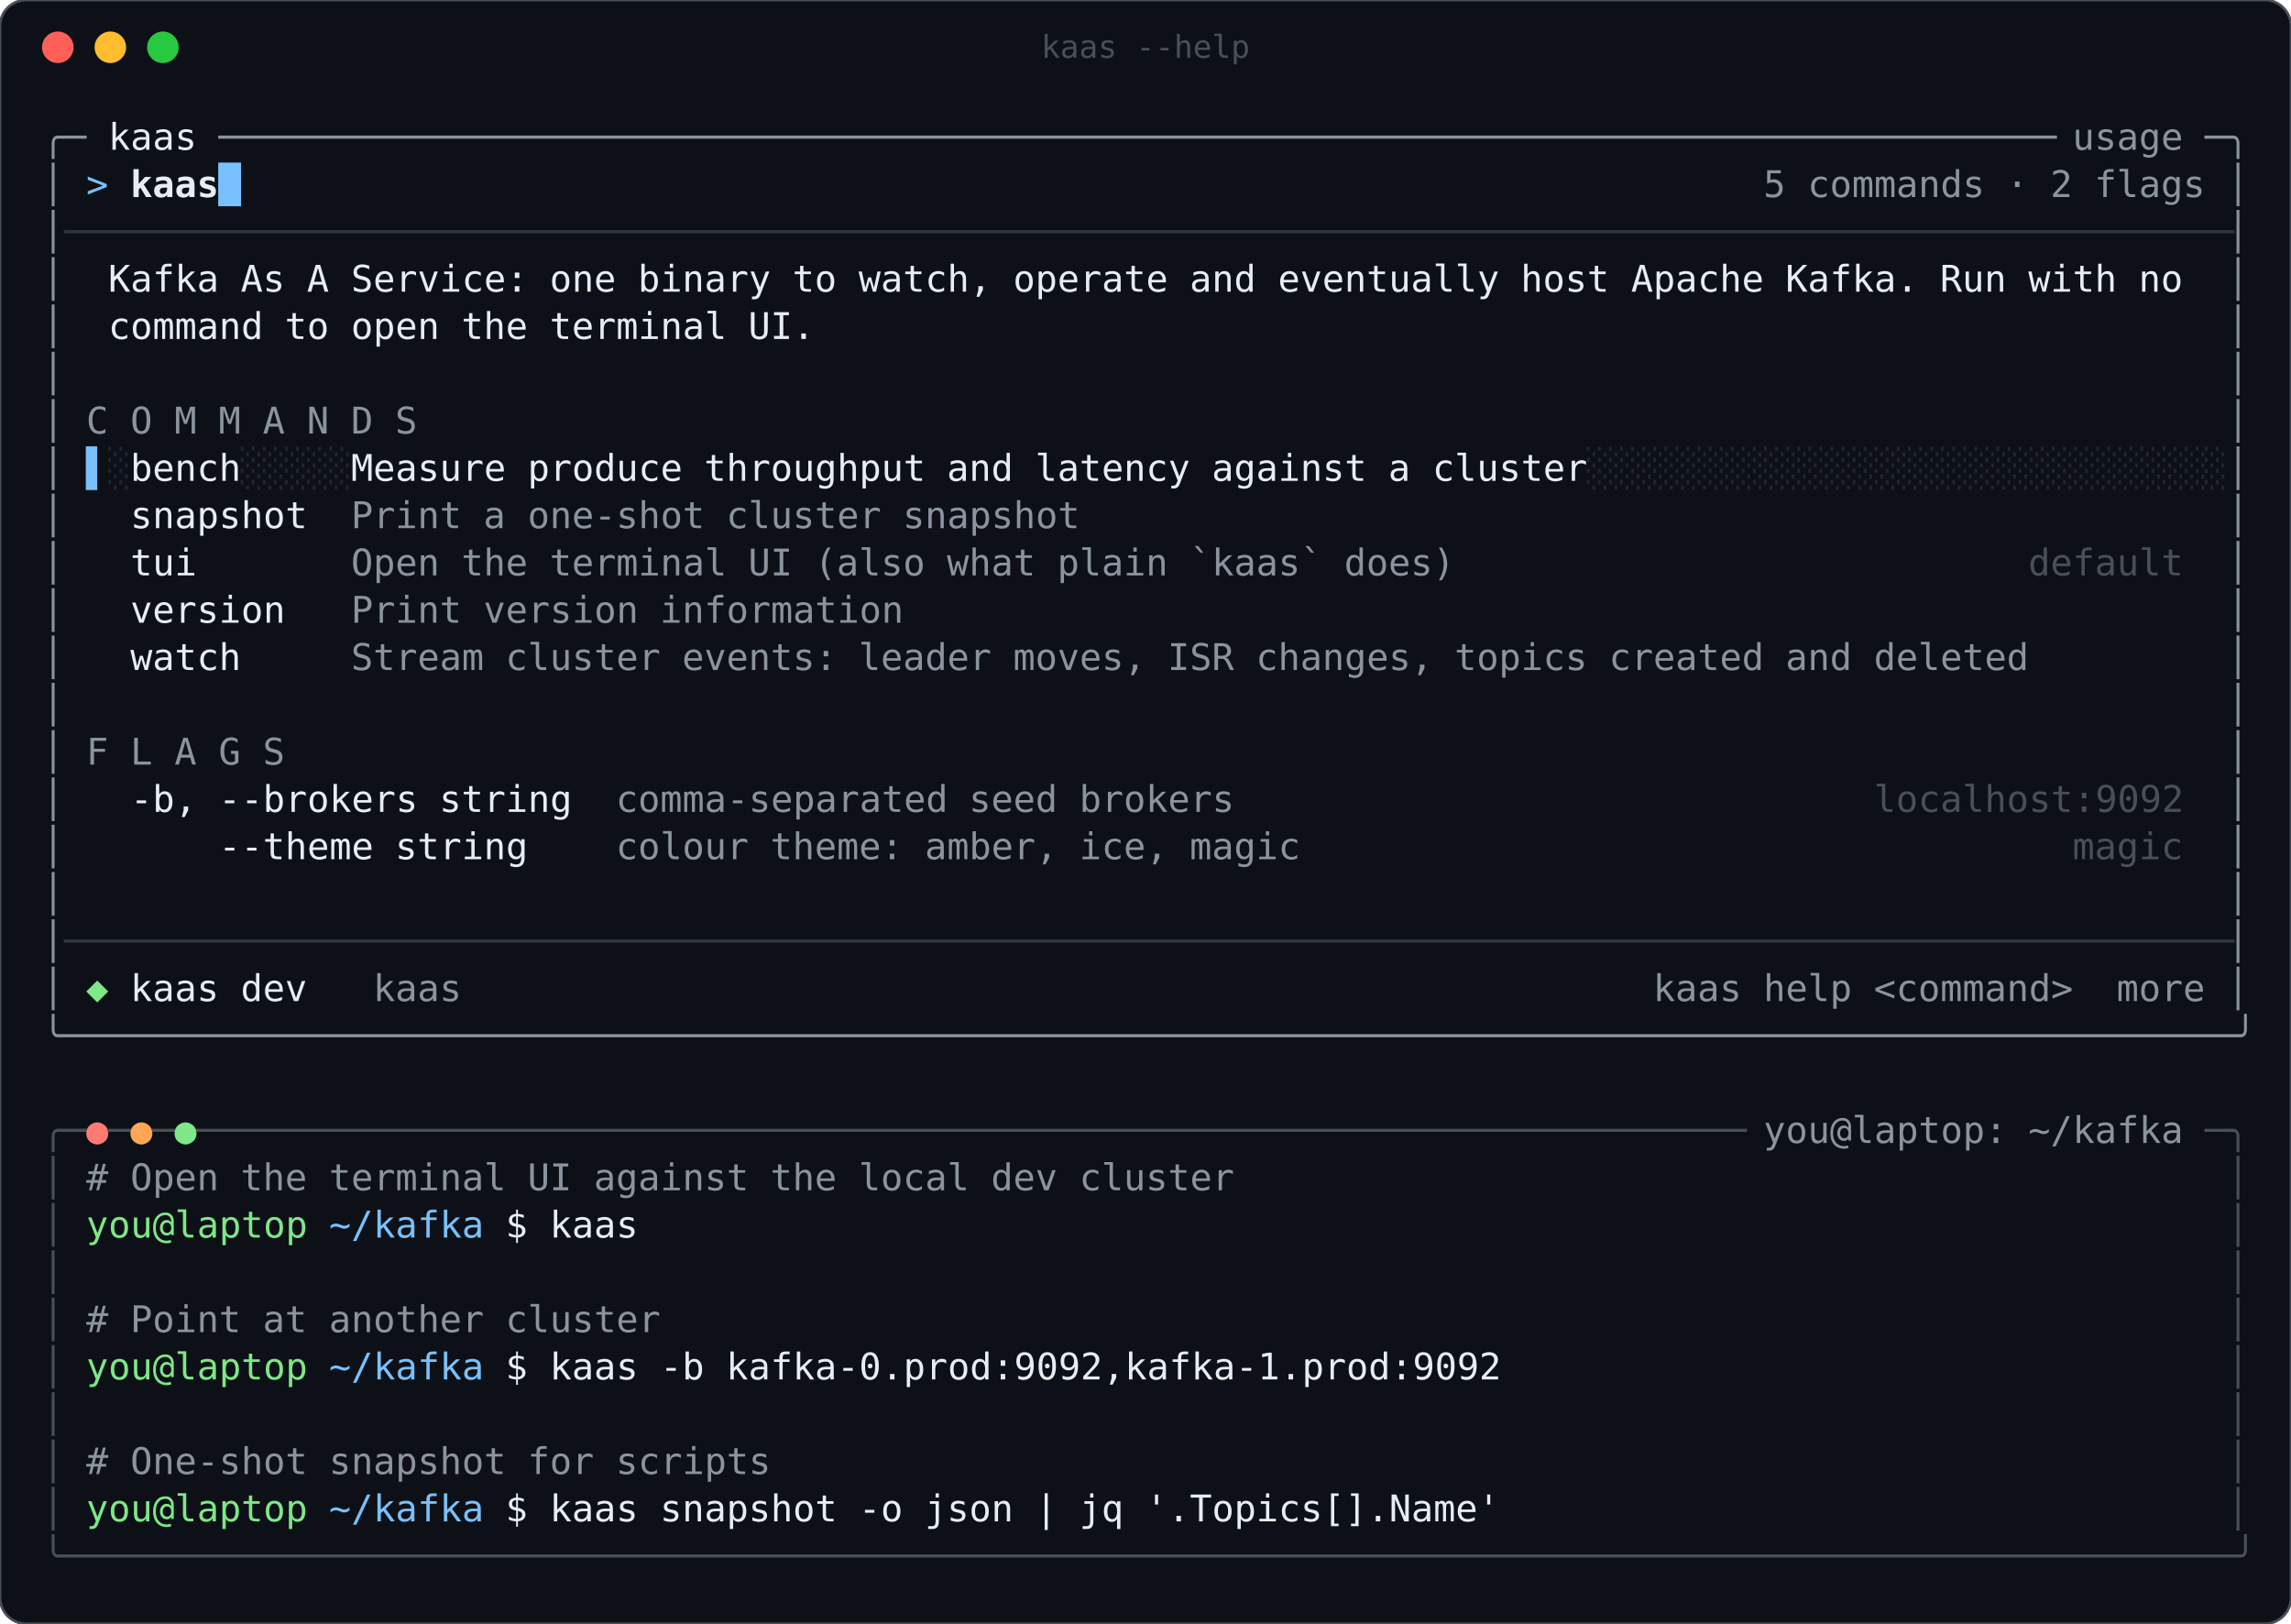
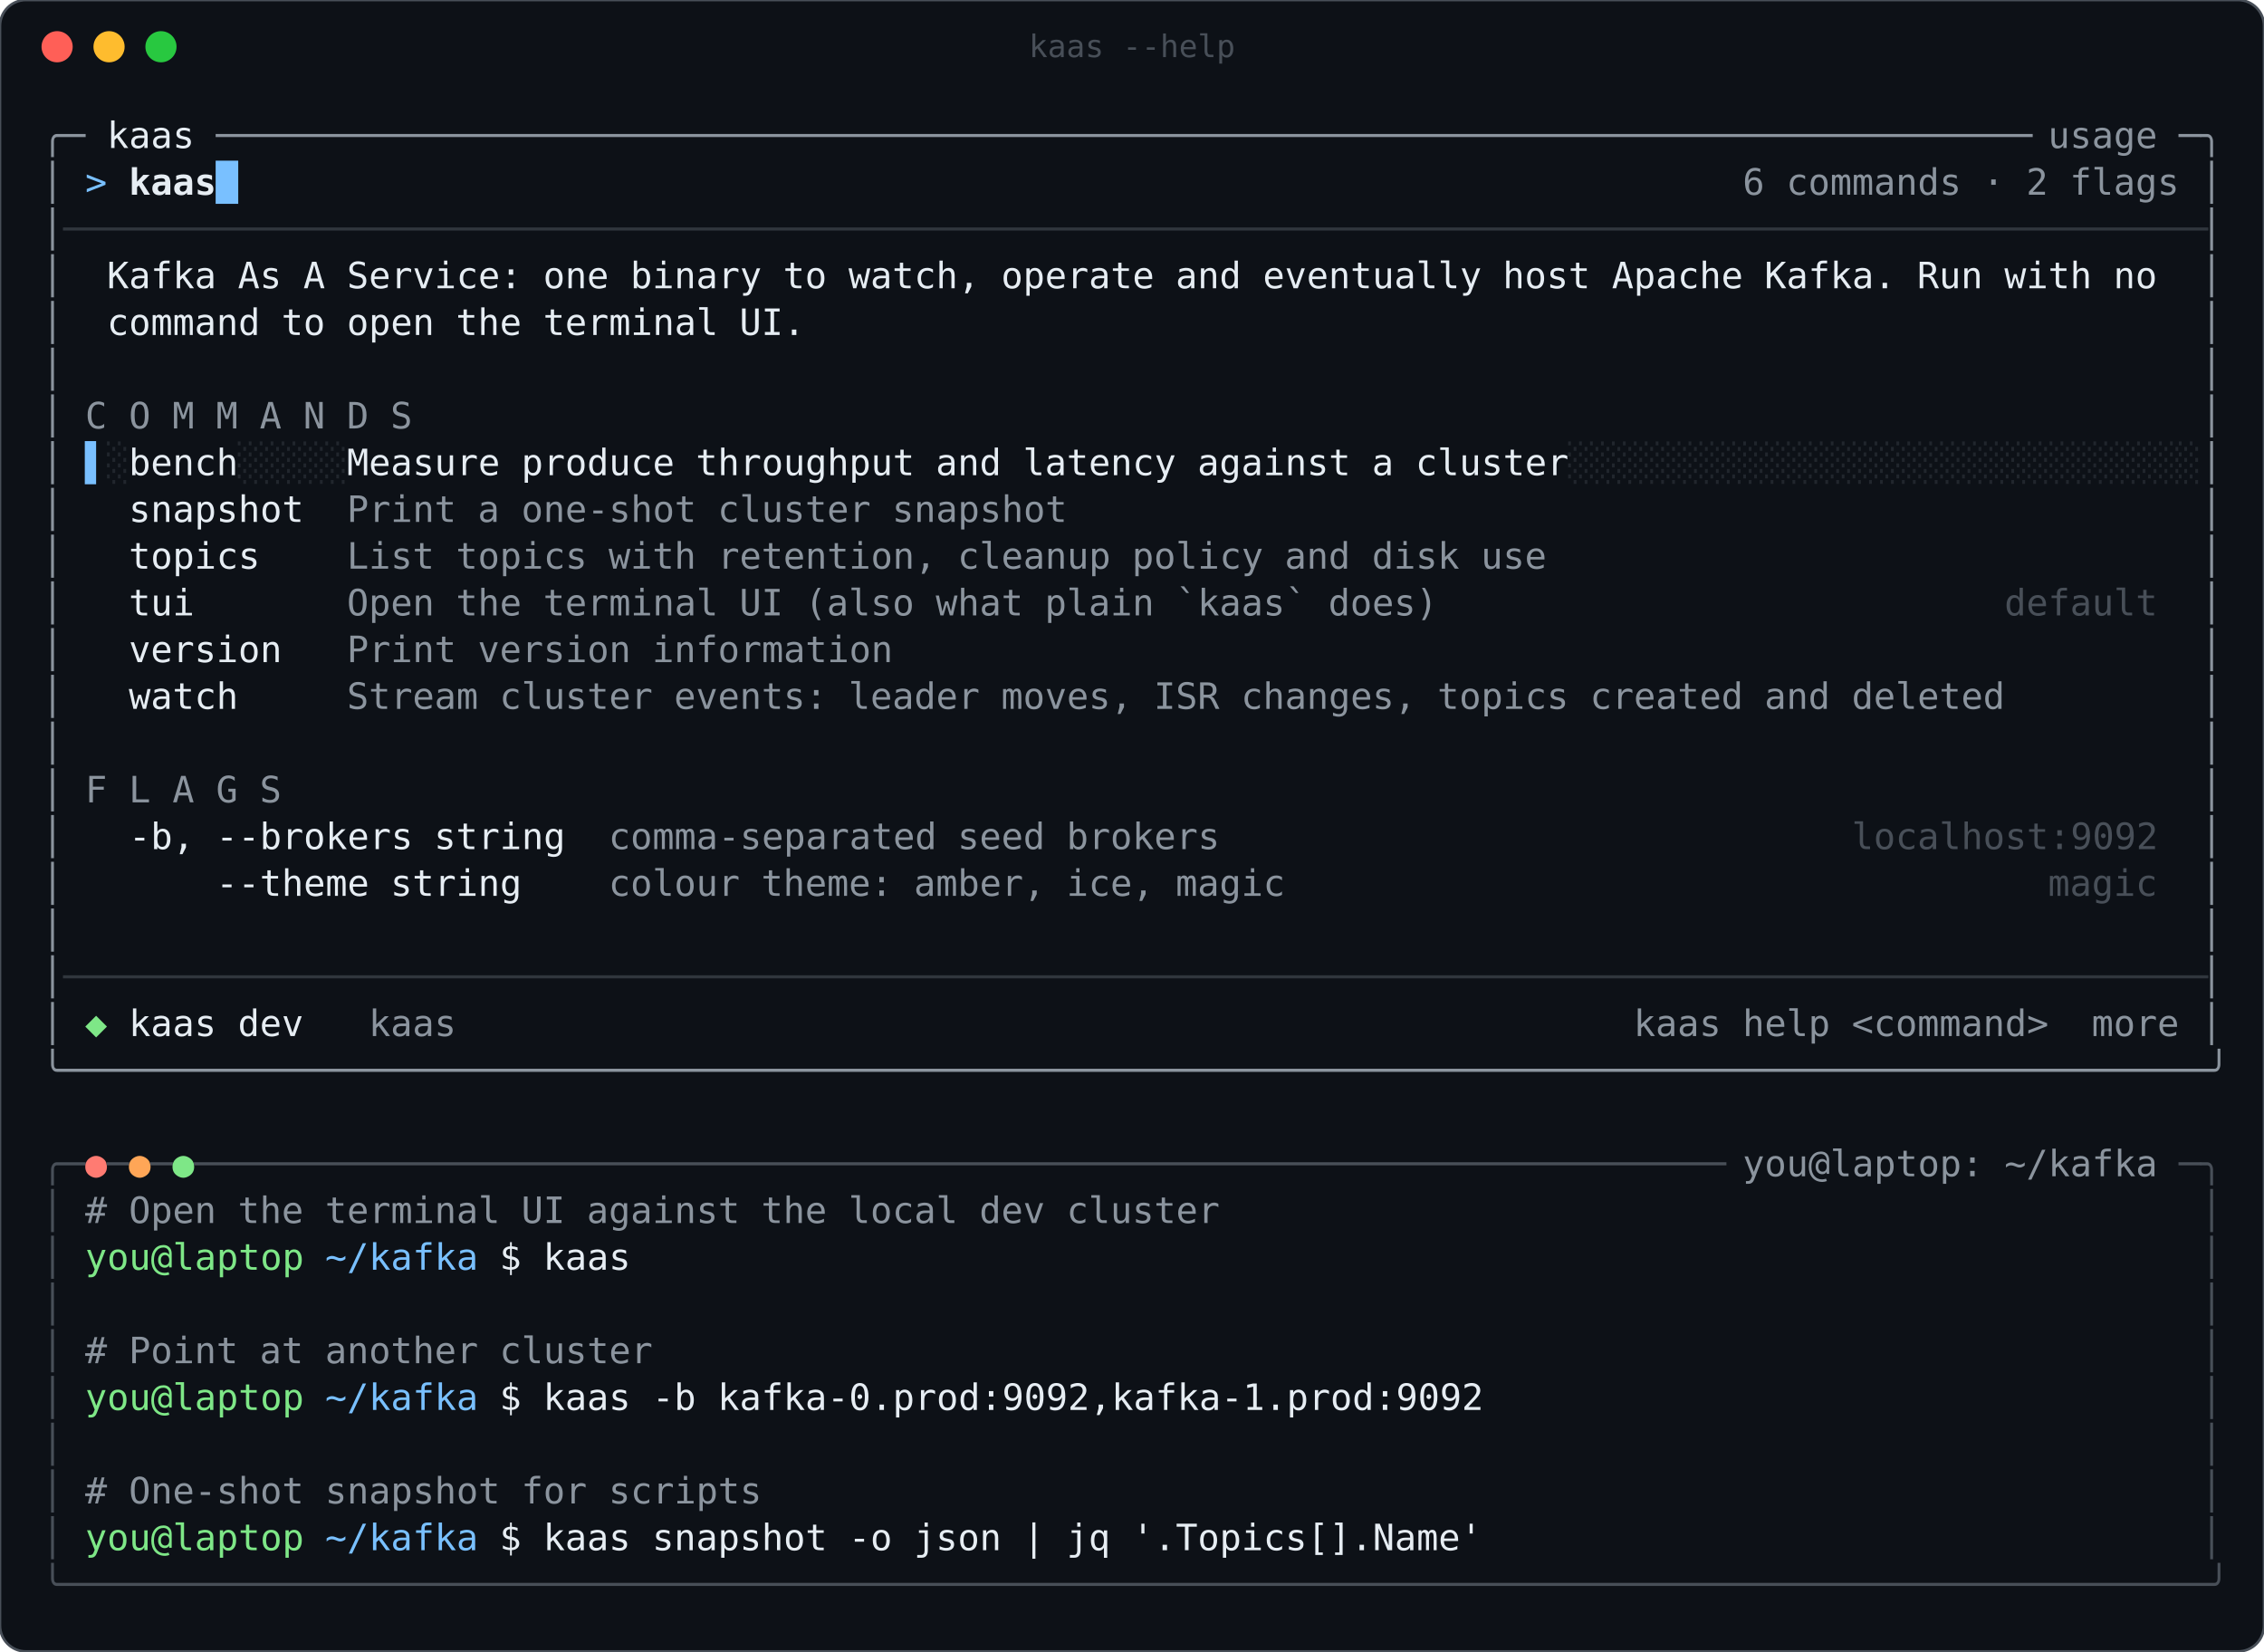
- <svg xmlns="http://www.w3.org/2000/svg" width="872" height="618" viewBox="0 0 872 618" role="img" aria-label="kaas --help">
+ <svg xmlns="http://www.w3.org/2000/svg" width="872" height="636" viewBox="0 0 872 636" role="img" aria-label="kaas --help">
  <rect width="100%" height="100%" rx="10" fill="#0d1117" stroke="#484f58" />
  <circle cx="22" cy="18" r="6" fill="#ff5f57" />
  <circle cx="42" cy="18" r="6" fill="#febc2e" />
  <circle cx="62" cy="18" r="6" fill="#28c840" />
  <text x="436" y="22" fill="#484f58" font-family="ui-monospace,SFMono-Regular,Menlo,Consolas,monospace" font-size="12" text-anchor="middle">kaas --help</text>
  <g font-family="ui-monospace,SFMono-Regular,Menlo,Consolas,'DejaVu Sans Mono',monospace" font-size="14" xml:space="preserve">
    <text x="16.0" y="57.0" fill="#8b949e" textLength="16.8" lengthAdjust="spacingAndGlyphs">╭─</text>
    <text x="41.2" y="57.0" fill="#e6edf3" textLength="33.6" lengthAdjust="spacingAndGlyphs">kaas</text>
    <text x="83.2" y="57.0" fill="#8b949e" textLength="697.2" lengthAdjust="spacingAndGlyphs">───────────────────────────────────────────────────────────────────────────────────</text>
    <text x="788.8" y="57.0" fill="#8b949e" textLength="42.0" lengthAdjust="spacingAndGlyphs">usage</text>
    <text x="839.2" y="57.0" fill="#8b949e" textLength="8.4" lengthAdjust="spacingAndGlyphs">─</text>
    <text x="847.6" y="57.0" fill="#8b949e" textLength="8.4" lengthAdjust="spacingAndGlyphs">╮</text>
    <text x="16.0" y="75.0" fill="#8b949e" textLength="8.4" lengthAdjust="spacingAndGlyphs">│</text>
    <text x="32.8" y="75.0" fill="#79c0ff" textLength="8.4" lengthAdjust="spacingAndGlyphs">&gt;</text>
    <text x="49.6" y="75.0" fill="#e6edf3" font-weight="bold" textLength="33.6" lengthAdjust="spacingAndGlyphs">kaas</text>
    <text x="83.2" y="75.0" fill="#79c0ff" textLength="8.4" lengthAdjust="spacingAndGlyphs">█</text>
-     <text x="671.2" y="75.0" fill="#8b949e" textLength="8.4" lengthAdjust="spacingAndGlyphs">5</text>
+     <text x="671.2" y="75.0" fill="#8b949e" textLength="8.4" lengthAdjust="spacingAndGlyphs">6</text>
    <text x="688.0" y="75.0" fill="#8b949e" textLength="67.2" lengthAdjust="spacingAndGlyphs">commands</text>
    <text x="763.6" y="75.0" fill="#8b949e" textLength="8.4" lengthAdjust="spacingAndGlyphs">·</text>
    <text x="780.4" y="75.0" fill="#8b949e" textLength="8.4" lengthAdjust="spacingAndGlyphs">2</text>
    <text x="797.2" y="75.0" fill="#8b949e" textLength="42.0" lengthAdjust="spacingAndGlyphs">flags</text>
    <text x="847.6" y="75.0" fill="#8b949e" textLength="8.4" lengthAdjust="spacingAndGlyphs">│</text>
    <text x="16.0" y="93.0" fill="#8b949e" textLength="8.4" lengthAdjust="spacingAndGlyphs">│</text>
    <text x="24.4" y="93.0" fill="#30363d" textLength="823.2" lengthAdjust="spacingAndGlyphs">──────────────────────────────────────────────────────────────────────────────────────────────────</text>
    <text x="847.6" y="93.0" fill="#8b949e" textLength="8.4" lengthAdjust="spacingAndGlyphs">│</text>
    <text x="16.0" y="111.0" fill="#8b949e" textLength="8.4" lengthAdjust="spacingAndGlyphs">│</text>
    <text x="41.2" y="111.0" fill="#e6edf3" textLength="42.0" lengthAdjust="spacingAndGlyphs">Kafka</text>
    <text x="91.6" y="111.0" fill="#e6edf3" textLength="16.8" lengthAdjust="spacingAndGlyphs">As</text>
    <text x="116.8" y="111.0" fill="#e6edf3" textLength="8.4" lengthAdjust="spacingAndGlyphs">A</text>
    <text x="133.6" y="111.0" fill="#e6edf3" textLength="67.2" lengthAdjust="spacingAndGlyphs">Service:</text>
    <text x="209.2" y="111.0" fill="#e6edf3" textLength="25.2" lengthAdjust="spacingAndGlyphs">one</text>
    <text x="242.8" y="111.0" fill="#e6edf3" textLength="50.4" lengthAdjust="spacingAndGlyphs">binary</text>
    <text x="301.6" y="111.0" fill="#e6edf3" textLength="16.8" lengthAdjust="spacingAndGlyphs">to</text>
    <text x="326.8" y="111.0" fill="#e6edf3" textLength="50.4" lengthAdjust="spacingAndGlyphs">watch,</text>
    <text x="385.6" y="111.0" fill="#e6edf3" textLength="58.8" lengthAdjust="spacingAndGlyphs">operate</text>
    <text x="452.8" y="111.0" fill="#e6edf3" textLength="25.2" lengthAdjust="spacingAndGlyphs">and</text>
    <text x="486.4" y="111.0" fill="#e6edf3" textLength="84.0" lengthAdjust="spacingAndGlyphs">eventually</text>
    <text x="578.8" y="111.0" fill="#e6edf3" textLength="33.6" lengthAdjust="spacingAndGlyphs">host</text>
    <text x="620.8" y="111.0" fill="#e6edf3" textLength="50.4" lengthAdjust="spacingAndGlyphs">Apache</text>
    <text x="679.6" y="111.0" fill="#e6edf3" textLength="50.4" lengthAdjust="spacingAndGlyphs">Kafka.</text>
    <text x="738.4" y="111.0" fill="#e6edf3" textLength="25.2" lengthAdjust="spacingAndGlyphs">Run</text>
    <text x="772.0" y="111.0" fill="#e6edf3" textLength="33.6" lengthAdjust="spacingAndGlyphs">with</text>
    <text x="814.0" y="111.0" fill="#e6edf3" textLength="16.8" lengthAdjust="spacingAndGlyphs">no</text>
    <text x="847.6" y="111.0" fill="#8b949e" textLength="8.4" lengthAdjust="spacingAndGlyphs">│</text>
    <text x="16.0" y="129.0" fill="#8b949e" textLength="8.4" lengthAdjust="spacingAndGlyphs">│</text>
    <text x="41.2" y="129.0" fill="#e6edf3" textLength="58.8" lengthAdjust="spacingAndGlyphs">command</text>
    <text x="108.4" y="129.0" fill="#e6edf3" textLength="16.8" lengthAdjust="spacingAndGlyphs">to</text>
    <text x="133.6" y="129.0" fill="#e6edf3" textLength="33.6" lengthAdjust="spacingAndGlyphs">open</text>
    <text x="175.6" y="129.0" fill="#e6edf3" textLength="25.2" lengthAdjust="spacingAndGlyphs">the</text>
    <text x="209.2" y="129.0" fill="#e6edf3" textLength="67.2" lengthAdjust="spacingAndGlyphs">terminal</text>
    <text x="284.8" y="129.0" fill="#e6edf3" textLength="25.2" lengthAdjust="spacingAndGlyphs">UI.</text>
    <text x="847.6" y="129.0" fill="#8b949e" textLength="8.4" lengthAdjust="spacingAndGlyphs">│</text>
    <text x="16.0" y="147.0" fill="#8b949e" textLength="8.4" lengthAdjust="spacingAndGlyphs">│</text>
    <text x="847.6" y="147.0" fill="#8b949e" textLength="8.4" lengthAdjust="spacingAndGlyphs">│</text>
    <text x="16.0" y="165.0" fill="#8b949e" textLength="8.4" lengthAdjust="spacingAndGlyphs">│</text>
    <text x="32.8" y="165.0" fill="#8b949e" textLength="8.4" lengthAdjust="spacingAndGlyphs">C</text>
    <text x="49.6" y="165.0" fill="#8b949e" textLength="8.4" lengthAdjust="spacingAndGlyphs">O</text>
    <text x="66.4" y="165.0" fill="#8b949e" textLength="8.4" lengthAdjust="spacingAndGlyphs">M</text>
    <text x="83.2" y="165.0" fill="#8b949e" textLength="8.4" lengthAdjust="spacingAndGlyphs">M</text>
    <text x="100.0" y="165.0" fill="#8b949e" textLength="8.4" lengthAdjust="spacingAndGlyphs">A</text>
    <text x="116.8" y="165.0" fill="#8b949e" textLength="8.4" lengthAdjust="spacingAndGlyphs">N</text>
    <text x="133.6" y="165.0" fill="#8b949e" textLength="8.4" lengthAdjust="spacingAndGlyphs">D</text>
    <text x="150.4" y="165.0" fill="#8b949e" textLength="8.4" lengthAdjust="spacingAndGlyphs">S</text>
    <text x="847.6" y="165.0" fill="#8b949e" textLength="8.4" lengthAdjust="spacingAndGlyphs">│</text>
    <text x="16.0" y="183.0" fill="#8b949e" textLength="8.4" lengthAdjust="spacingAndGlyphs">│</text>
    <text x="32.8" y="183.0" fill="#79c0ff" textLength="8.4" lengthAdjust="spacingAndGlyphs">▌</text>
    <text x="41.2" y="183.0" fill="#21262d" textLength="8.4" lengthAdjust="spacingAndGlyphs">░</text>
    <text x="49.6" y="183.0" fill="#e6edf3" textLength="42.0" lengthAdjust="spacingAndGlyphs">bench</text>
    <text x="91.6" y="183.0" fill="#21262d" textLength="42.0" lengthAdjust="spacingAndGlyphs">░░░░░</text>
    <text x="133.6" y="183.0" fill="#e6edf3" textLength="58.8" lengthAdjust="spacingAndGlyphs">Measure</text>
    <text x="200.8" y="183.0" fill="#e6edf3" textLength="58.8" lengthAdjust="spacingAndGlyphs">produce</text>
    <text x="268.0" y="183.0" fill="#e6edf3" textLength="84.0" lengthAdjust="spacingAndGlyphs">throughput</text>
    <text x="360.4" y="183.0" fill="#e6edf3" textLength="25.2" lengthAdjust="spacingAndGlyphs">and</text>
    <text x="394.0" y="183.0" fill="#e6edf3" textLength="58.8" lengthAdjust="spacingAndGlyphs">latency</text>
    <text x="461.2" y="183.0" fill="#e6edf3" textLength="58.8" lengthAdjust="spacingAndGlyphs">against</text>
    <text x="528.4" y="183.0" fill="#e6edf3" textLength="8.4" lengthAdjust="spacingAndGlyphs">a</text>
    <text x="545.2" y="183.0" fill="#e6edf3" textLength="58.8" lengthAdjust="spacingAndGlyphs">cluster</text>
    <text x="604.0" y="183.0" fill="#21262d" textLength="235.2" lengthAdjust="spacingAndGlyphs">░░░░░░░░░░░░░░░░░░░░░░░░░░░░</text>
    <text x="839.2" y="183.0" fill="#21262d" textLength="8.4" lengthAdjust="spacingAndGlyphs">░</text>
    <text x="847.6" y="183.0" fill="#8b949e" textLength="8.4" lengthAdjust="spacingAndGlyphs">│</text>
    <text x="16.0" y="201.0" fill="#8b949e" textLength="8.4" lengthAdjust="spacingAndGlyphs">│</text>
    <text x="49.6" y="201.0" fill="#e6edf3" textLength="67.2" lengthAdjust="spacingAndGlyphs">snapshot</text>
    <text x="133.6" y="201.0" fill="#8b949e" textLength="42.0" lengthAdjust="spacingAndGlyphs">Print</text>
    <text x="184.0" y="201.0" fill="#8b949e" textLength="8.4" lengthAdjust="spacingAndGlyphs">a</text>
    <text x="200.8" y="201.0" fill="#8b949e" textLength="67.2" lengthAdjust="spacingAndGlyphs">one-shot</text>
    <text x="276.4" y="201.0" fill="#8b949e" textLength="58.8" lengthAdjust="spacingAndGlyphs">cluster</text>
    <text x="343.6" y="201.0" fill="#8b949e" textLength="67.2" lengthAdjust="spacingAndGlyphs">snapshot</text>
    <text x="847.6" y="201.0" fill="#8b949e" textLength="8.4" lengthAdjust="spacingAndGlyphs">│</text>
    <text x="16.0" y="219.0" fill="#8b949e" textLength="8.4" lengthAdjust="spacingAndGlyphs">│</text>
-     <text x="49.6" y="219.0" fill="#e6edf3" textLength="25.2" lengthAdjust="spacingAndGlyphs">tui</text>
-     <text x="133.6" y="219.0" fill="#8b949e" textLength="33.6" lengthAdjust="spacingAndGlyphs">Open</text>
-     <text x="175.6" y="219.0" fill="#8b949e" textLength="25.2" lengthAdjust="spacingAndGlyphs">the</text>
-     <text x="209.2" y="219.0" fill="#8b949e" textLength="67.2" lengthAdjust="spacingAndGlyphs">terminal</text>
-     <text x="284.8" y="219.0" fill="#8b949e" textLength="16.8" lengthAdjust="spacingAndGlyphs">UI</text>
-     <text x="310.0" y="219.0" fill="#8b949e" textLength="42.0" lengthAdjust="spacingAndGlyphs">(also</text>
-     <text x="360.4" y="219.0" fill="#8b949e" textLength="33.6" lengthAdjust="spacingAndGlyphs">what</text>
-     <text x="402.4" y="219.0" fill="#8b949e" textLength="42.0" lengthAdjust="spacingAndGlyphs">plain</text>
-     <text x="452.8" y="219.0" fill="#8b949e" textLength="50.4" lengthAdjust="spacingAndGlyphs">`kaas`</text>
-     <text x="511.6" y="219.0" fill="#8b949e" textLength="42.0" lengthAdjust="spacingAndGlyphs">does)</text>
-     <text x="772.0" y="219.0" fill="#484f58" textLength="58.8" lengthAdjust="spacingAndGlyphs">default</text>
+     <text x="49.6" y="219.0" fill="#e6edf3" textLength="50.4" lengthAdjust="spacingAndGlyphs">topics</text>
+     <text x="133.6" y="219.0" fill="#8b949e" textLength="33.6" lengthAdjust="spacingAndGlyphs">List</text>
+     <text x="175.6" y="219.0" fill="#8b949e" textLength="50.4" lengthAdjust="spacingAndGlyphs">topics</text>
+     <text x="234.4" y="219.0" fill="#8b949e" textLength="33.6" lengthAdjust="spacingAndGlyphs">with</text>
+     <text x="276.4" y="219.0" fill="#8b949e" textLength="84.0" lengthAdjust="spacingAndGlyphs">retention,</text>
+     <text x="368.8" y="219.0" fill="#8b949e" textLength="58.8" lengthAdjust="spacingAndGlyphs">cleanup</text>
+     <text x="436.0" y="219.0" fill="#8b949e" textLength="50.4" lengthAdjust="spacingAndGlyphs">policy</text>
+     <text x="494.8" y="219.0" fill="#8b949e" textLength="25.2" lengthAdjust="spacingAndGlyphs">and</text>
+     <text x="528.4" y="219.0" fill="#8b949e" textLength="33.6" lengthAdjust="spacingAndGlyphs">disk</text>
+     <text x="570.4" y="219.0" fill="#8b949e" textLength="25.2" lengthAdjust="spacingAndGlyphs">use</text>
    <text x="847.6" y="219.0" fill="#8b949e" textLength="8.4" lengthAdjust="spacingAndGlyphs">│</text>
    <text x="16.0" y="237.0" fill="#8b949e" textLength="8.4" lengthAdjust="spacingAndGlyphs">│</text>
-     <text x="49.6" y="237.0" fill="#e6edf3" textLength="58.8" lengthAdjust="spacingAndGlyphs">version</text>
-     <text x="133.6" y="237.0" fill="#8b949e" textLength="42.0" lengthAdjust="spacingAndGlyphs">Print</text>
-     <text x="184.0" y="237.0" fill="#8b949e" textLength="58.8" lengthAdjust="spacingAndGlyphs">version</text>
-     <text x="251.2" y="237.0" fill="#8b949e" textLength="92.4" lengthAdjust="spacingAndGlyphs">information</text>
+     <text x="49.6" y="237.0" fill="#e6edf3" textLength="25.2" lengthAdjust="spacingAndGlyphs">tui</text>
+     <text x="133.6" y="237.0" fill="#8b949e" textLength="33.6" lengthAdjust="spacingAndGlyphs">Open</text>
+     <text x="175.6" y="237.0" fill="#8b949e" textLength="25.2" lengthAdjust="spacingAndGlyphs">the</text>
+     <text x="209.2" y="237.0" fill="#8b949e" textLength="67.2" lengthAdjust="spacingAndGlyphs">terminal</text>
+     <text x="284.8" y="237.0" fill="#8b949e" textLength="16.8" lengthAdjust="spacingAndGlyphs">UI</text>
+     <text x="310.0" y="237.0" fill="#8b949e" textLength="42.0" lengthAdjust="spacingAndGlyphs">(also</text>
+     <text x="360.4" y="237.0" fill="#8b949e" textLength="33.6" lengthAdjust="spacingAndGlyphs">what</text>
+     <text x="402.4" y="237.0" fill="#8b949e" textLength="42.0" lengthAdjust="spacingAndGlyphs">plain</text>
+     <text x="452.8" y="237.0" fill="#8b949e" textLength="50.4" lengthAdjust="spacingAndGlyphs">`kaas`</text>
+     <text x="511.6" y="237.0" fill="#8b949e" textLength="42.0" lengthAdjust="spacingAndGlyphs">does)</text>
+     <text x="772.0" y="237.0" fill="#484f58" textLength="58.8" lengthAdjust="spacingAndGlyphs">default</text>
    <text x="847.6" y="237.0" fill="#8b949e" textLength="8.4" lengthAdjust="spacingAndGlyphs">│</text>
    <text x="16.0" y="255.0" fill="#8b949e" textLength="8.4" lengthAdjust="spacingAndGlyphs">│</text>
-     <text x="49.6" y="255.0" fill="#e6edf3" textLength="42.0" lengthAdjust="spacingAndGlyphs">watch</text>
-     <text x="133.6" y="255.0" fill="#8b949e" textLength="50.4" lengthAdjust="spacingAndGlyphs">Stream</text>
-     <text x="192.4" y="255.0" fill="#8b949e" textLength="58.8" lengthAdjust="spacingAndGlyphs">cluster</text>
-     <text x="259.6" y="255.0" fill="#8b949e" textLength="58.8" lengthAdjust="spacingAndGlyphs">events:</text>
-     <text x="326.8" y="255.0" fill="#8b949e" textLength="50.4" lengthAdjust="spacingAndGlyphs">leader</text>
-     <text x="385.6" y="255.0" fill="#8b949e" textLength="50.4" lengthAdjust="spacingAndGlyphs">moves,</text>
-     <text x="444.4" y="255.0" fill="#8b949e" textLength="25.2" lengthAdjust="spacingAndGlyphs">ISR</text>
-     <text x="478.0" y="255.0" fill="#8b949e" textLength="67.2" lengthAdjust="spacingAndGlyphs">changes,</text>
-     <text x="553.6" y="255.0" fill="#8b949e" textLength="50.4" lengthAdjust="spacingAndGlyphs">topics</text>
-     <text x="612.4" y="255.0" fill="#8b949e" textLength="58.8" lengthAdjust="spacingAndGlyphs">created</text>
-     <text x="679.6" y="255.0" fill="#8b949e" textLength="25.2" lengthAdjust="spacingAndGlyphs">and</text>
-     <text x="713.2" y="255.0" fill="#8b949e" textLength="58.8" lengthAdjust="spacingAndGlyphs">deleted</text>
+     <text x="49.6" y="255.0" fill="#e6edf3" textLength="58.8" lengthAdjust="spacingAndGlyphs">version</text>
+     <text x="133.6" y="255.0" fill="#8b949e" textLength="42.0" lengthAdjust="spacingAndGlyphs">Print</text>
+     <text x="184.0" y="255.0" fill="#8b949e" textLength="58.8" lengthAdjust="spacingAndGlyphs">version</text>
+     <text x="251.2" y="255.0" fill="#8b949e" textLength="92.4" lengthAdjust="spacingAndGlyphs">information</text>
    <text x="847.6" y="255.0" fill="#8b949e" textLength="8.4" lengthAdjust="spacingAndGlyphs">│</text>
    <text x="16.0" y="273.0" fill="#8b949e" textLength="8.4" lengthAdjust="spacingAndGlyphs">│</text>
+     <text x="49.6" y="273.0" fill="#e6edf3" textLength="42.0" lengthAdjust="spacingAndGlyphs">watch</text>
+     <text x="133.6" y="273.0" fill="#8b949e" textLength="50.4" lengthAdjust="spacingAndGlyphs">Stream</text>
+     <text x="192.4" y="273.0" fill="#8b949e" textLength="58.8" lengthAdjust="spacingAndGlyphs">cluster</text>
+     <text x="259.6" y="273.0" fill="#8b949e" textLength="58.8" lengthAdjust="spacingAndGlyphs">events:</text>
+     <text x="326.8" y="273.0" fill="#8b949e" textLength="50.4" lengthAdjust="spacingAndGlyphs">leader</text>
+     <text x="385.6" y="273.0" fill="#8b949e" textLength="50.4" lengthAdjust="spacingAndGlyphs">moves,</text>
+     <text x="444.4" y="273.0" fill="#8b949e" textLength="25.2" lengthAdjust="spacingAndGlyphs">ISR</text>
+     <text x="478.0" y="273.0" fill="#8b949e" textLength="67.2" lengthAdjust="spacingAndGlyphs">changes,</text>
+     <text x="553.6" y="273.0" fill="#8b949e" textLength="50.4" lengthAdjust="spacingAndGlyphs">topics</text>
+     <text x="612.4" y="273.0" fill="#8b949e" textLength="58.8" lengthAdjust="spacingAndGlyphs">created</text>
+     <text x="679.6" y="273.0" fill="#8b949e" textLength="25.2" lengthAdjust="spacingAndGlyphs">and</text>
+     <text x="713.2" y="273.0" fill="#8b949e" textLength="58.8" lengthAdjust="spacingAndGlyphs">deleted</text>
    <text x="847.6" y="273.0" fill="#8b949e" textLength="8.4" lengthAdjust="spacingAndGlyphs">│</text>
    <text x="16.0" y="291.0" fill="#8b949e" textLength="8.4" lengthAdjust="spacingAndGlyphs">│</text>
-     <text x="32.8" y="291.0" fill="#8b949e" textLength="8.4" lengthAdjust="spacingAndGlyphs">F</text>
-     <text x="49.6" y="291.0" fill="#8b949e" textLength="8.4" lengthAdjust="spacingAndGlyphs">L</text>
-     <text x="66.4" y="291.0" fill="#8b949e" textLength="8.4" lengthAdjust="spacingAndGlyphs">A</text>
-     <text x="83.2" y="291.0" fill="#8b949e" textLength="8.4" lengthAdjust="spacingAndGlyphs">G</text>
-     <text x="100.0" y="291.0" fill="#8b949e" textLength="8.4" lengthAdjust="spacingAndGlyphs">S</text>
    <text x="847.6" y="291.0" fill="#8b949e" textLength="8.4" lengthAdjust="spacingAndGlyphs">│</text>
    <text x="16.0" y="309.0" fill="#8b949e" textLength="8.4" lengthAdjust="spacingAndGlyphs">│</text>
-     <text x="49.6" y="309.0" fill="#e6edf3" textLength="25.2" lengthAdjust="spacingAndGlyphs">-b,</text>
-     <text x="83.2" y="309.0" fill="#e6edf3" textLength="75.6" lengthAdjust="spacingAndGlyphs">--brokers</text>
-     <text x="167.2" y="309.0" fill="#e6edf3" textLength="50.4" lengthAdjust="spacingAndGlyphs">string</text>
-     <text x="234.4" y="309.0" fill="#8b949e" textLength="126.0" lengthAdjust="spacingAndGlyphs">comma-separated</text>
-     <text x="368.8" y="309.0" fill="#8b949e" textLength="33.6" lengthAdjust="spacingAndGlyphs">seed</text>
-     <text x="410.8" y="309.0" fill="#8b949e" textLength="58.8" lengthAdjust="spacingAndGlyphs">brokers</text>
-     <text x="713.2" y="309.0" fill="#484f58" textLength="117.6" lengthAdjust="spacingAndGlyphs">localhost:9092</text>
+     <text x="32.8" y="309.0" fill="#8b949e" textLength="8.4" lengthAdjust="spacingAndGlyphs">F</text>
+     <text x="49.6" y="309.0" fill="#8b949e" textLength="8.4" lengthAdjust="spacingAndGlyphs">L</text>
+     <text x="66.4" y="309.0" fill="#8b949e" textLength="8.4" lengthAdjust="spacingAndGlyphs">A</text>
+     <text x="83.2" y="309.0" fill="#8b949e" textLength="8.4" lengthAdjust="spacingAndGlyphs">G</text>
+     <text x="100.0" y="309.0" fill="#8b949e" textLength="8.4" lengthAdjust="spacingAndGlyphs">S</text>
    <text x="847.6" y="309.0" fill="#8b949e" textLength="8.4" lengthAdjust="spacingAndGlyphs">│</text>
    <text x="16.0" y="327.0" fill="#8b949e" textLength="8.4" lengthAdjust="spacingAndGlyphs">│</text>
-     <text x="83.2" y="327.0" fill="#e6edf3" textLength="58.8" lengthAdjust="spacingAndGlyphs">--theme</text>
-     <text x="150.4" y="327.0" fill="#e6edf3" textLength="50.4" lengthAdjust="spacingAndGlyphs">string</text>
-     <text x="234.4" y="327.0" fill="#8b949e" textLength="50.4" lengthAdjust="spacingAndGlyphs">colour</text>
-     <text x="293.2" y="327.0" fill="#8b949e" textLength="50.4" lengthAdjust="spacingAndGlyphs">theme:</text>
-     <text x="352.0" y="327.0" fill="#8b949e" textLength="50.4" lengthAdjust="spacingAndGlyphs">amber,</text>
-     <text x="410.8" y="327.0" fill="#8b949e" textLength="33.6" lengthAdjust="spacingAndGlyphs">ice,</text>
-     <text x="452.8" y="327.0" fill="#8b949e" textLength="42.0" lengthAdjust="spacingAndGlyphs">magic</text>
-     <text x="788.8" y="327.0" fill="#484f58" textLength="42.0" lengthAdjust="spacingAndGlyphs">magic</text>
+     <text x="49.6" y="327.0" fill="#e6edf3" textLength="25.2" lengthAdjust="spacingAndGlyphs">-b,</text>
+     <text x="83.2" y="327.0" fill="#e6edf3" textLength="75.6" lengthAdjust="spacingAndGlyphs">--brokers</text>
+     <text x="167.2" y="327.0" fill="#e6edf3" textLength="50.4" lengthAdjust="spacingAndGlyphs">string</text>
+     <text x="234.4" y="327.0" fill="#8b949e" textLength="126.0" lengthAdjust="spacingAndGlyphs">comma-separated</text>
+     <text x="368.8" y="327.0" fill="#8b949e" textLength="33.6" lengthAdjust="spacingAndGlyphs">seed</text>
+     <text x="410.8" y="327.0" fill="#8b949e" textLength="58.8" lengthAdjust="spacingAndGlyphs">brokers</text>
+     <text x="713.2" y="327.0" fill="#484f58" textLength="117.6" lengthAdjust="spacingAndGlyphs">localhost:9092</text>
    <text x="847.6" y="327.0" fill="#8b949e" textLength="8.4" lengthAdjust="spacingAndGlyphs">│</text>
    <text x="16.0" y="345.0" fill="#8b949e" textLength="8.4" lengthAdjust="spacingAndGlyphs">│</text>
+     <text x="83.2" y="345.0" fill="#e6edf3" textLength="58.8" lengthAdjust="spacingAndGlyphs">--theme</text>
+     <text x="150.4" y="345.0" fill="#e6edf3" textLength="50.4" lengthAdjust="spacingAndGlyphs">string</text>
+     <text x="234.4" y="345.0" fill="#8b949e" textLength="50.4" lengthAdjust="spacingAndGlyphs">colour</text>
+     <text x="293.2" y="345.0" fill="#8b949e" textLength="50.4" lengthAdjust="spacingAndGlyphs">theme:</text>
+     <text x="352.0" y="345.0" fill="#8b949e" textLength="50.4" lengthAdjust="spacingAndGlyphs">amber,</text>
+     <text x="410.8" y="345.0" fill="#8b949e" textLength="33.6" lengthAdjust="spacingAndGlyphs">ice,</text>
+     <text x="452.8" y="345.0" fill="#8b949e" textLength="42.0" lengthAdjust="spacingAndGlyphs">magic</text>
+     <text x="788.8" y="345.0" fill="#484f58" textLength="42.0" lengthAdjust="spacingAndGlyphs">magic</text>
    <text x="847.6" y="345.0" fill="#8b949e" textLength="8.4" lengthAdjust="spacingAndGlyphs">│</text>
    <text x="16.0" y="363.0" fill="#8b949e" textLength="8.4" lengthAdjust="spacingAndGlyphs">│</text>
-     <text x="24.4" y="363.0" fill="#30363d" textLength="823.2" lengthAdjust="spacingAndGlyphs">──────────────────────────────────────────────────────────────────────────────────────────────────</text>
    <text x="847.6" y="363.0" fill="#8b949e" textLength="8.4" lengthAdjust="spacingAndGlyphs">│</text>
    <text x="16.0" y="381.0" fill="#8b949e" textLength="8.4" lengthAdjust="spacingAndGlyphs">│</text>
-     <text x="32.8" y="381.0" fill="#7ee787" textLength="8.4" lengthAdjust="spacingAndGlyphs">◆</text>
-     <text x="49.6" y="381.0" fill="#e6edf3" textLength="33.6" lengthAdjust="spacingAndGlyphs">kaas</text>
-     <text x="91.6" y="381.0" fill="#e6edf3" textLength="25.2" lengthAdjust="spacingAndGlyphs">dev</text>
-     <text x="142.0" y="381.0" fill="#8b949e" textLength="33.6" lengthAdjust="spacingAndGlyphs">kaas</text>
-     <text x="629.2" y="381.0" fill="#8b949e" textLength="33.6" lengthAdjust="spacingAndGlyphs">kaas</text>
-     <text x="671.2" y="381.0" fill="#8b949e" textLength="33.6" lengthAdjust="spacingAndGlyphs">help</text>
-     <text x="713.2" y="381.0" fill="#8b949e" textLength="75.6" lengthAdjust="spacingAndGlyphs">&lt;command&gt;</text>
-     <text x="805.6" y="381.0" fill="#8b949e" textLength="33.6" lengthAdjust="spacingAndGlyphs">more</text>
+     <text x="24.4" y="381.0" fill="#30363d" textLength="823.2" lengthAdjust="spacingAndGlyphs">──────────────────────────────────────────────────────────────────────────────────────────────────</text>
    <text x="847.6" y="381.0" fill="#8b949e" textLength="8.4" lengthAdjust="spacingAndGlyphs">│</text>
-     <text x="16.0" y="399.0" fill="#8b949e" textLength="840.0" lengthAdjust="spacingAndGlyphs">╰──────────────────────────────────────────────────────────────────────────────────────────────────╯</text>
-     <text x="16.0" y="435.0" fill="#484f58" textLength="16.8" lengthAdjust="spacingAndGlyphs">╭─</text>
-     <text x="32.8" y="435.0" fill="#ff7b72" textLength="8.4" lengthAdjust="spacingAndGlyphs">●</text>
-     <text x="41.2" y="435.0" fill="#484f58" textLength="8.4" lengthAdjust="spacingAndGlyphs">─</text>
-     <text x="49.6" y="435.0" fill="#ffa657" textLength="8.4" lengthAdjust="spacingAndGlyphs">●</text>
-     <text x="58.0" y="435.0" fill="#484f58" textLength="8.4" lengthAdjust="spacingAndGlyphs">─</text>
-     <text x="66.4" y="435.0" fill="#7ee787" textLength="8.4" lengthAdjust="spacingAndGlyphs">●</text>
-     <text x="74.8" y="435.0" fill="#484f58" textLength="588.0" lengthAdjust="spacingAndGlyphs">──────────────────────────────────────────────────────────────────────</text>
-     <text x="671.2" y="435.0" fill="#8b949e" textLength="92.4" lengthAdjust="spacingAndGlyphs">you@laptop:</text>
-     <text x="772.0" y="435.0" fill="#8b949e" textLength="58.8" lengthAdjust="spacingAndGlyphs">~/kafka</text>
-     <text x="839.2" y="435.0" fill="#484f58" textLength="8.4" lengthAdjust="spacingAndGlyphs">─</text>
-     <text x="847.6" y="435.0" fill="#484f58" textLength="8.4" lengthAdjust="spacingAndGlyphs">╮</text>
-     <text x="16.0" y="453.0" fill="#484f58" textLength="8.4" lengthAdjust="spacingAndGlyphs">│</text>
-     <text x="32.8" y="453.0" fill="#8b949e" textLength="8.4" lengthAdjust="spacingAndGlyphs">#</text>
-     <text x="49.6" y="453.0" fill="#8b949e" textLength="33.6" lengthAdjust="spacingAndGlyphs">Open</text>
-     <text x="91.6" y="453.0" fill="#8b949e" textLength="25.2" lengthAdjust="spacingAndGlyphs">the</text>
-     <text x="125.2" y="453.0" fill="#8b949e" textLength="67.2" lengthAdjust="spacingAndGlyphs">terminal</text>
-     <text x="200.8" y="453.0" fill="#8b949e" textLength="16.8" lengthAdjust="spacingAndGlyphs">UI</text>
-     <text x="226.0" y="453.0" fill="#8b949e" textLength="58.8" lengthAdjust="spacingAndGlyphs">against</text>
-     <text x="293.2" y="453.0" fill="#8b949e" textLength="25.2" lengthAdjust="spacingAndGlyphs">the</text>
-     <text x="326.8" y="453.0" fill="#8b949e" textLength="42.0" lengthAdjust="spacingAndGlyphs">local</text>
-     <text x="377.2" y="453.0" fill="#8b949e" textLength="25.2" lengthAdjust="spacingAndGlyphs">dev</text>
-     <text x="410.8" y="453.0" fill="#8b949e" textLength="58.8" lengthAdjust="spacingAndGlyphs">cluster</text>
-     <text x="847.6" y="453.0" fill="#484f58" textLength="8.4" lengthAdjust="spacingAndGlyphs">│</text>
+     <text x="16.0" y="399.0" fill="#8b949e" textLength="8.4" lengthAdjust="spacingAndGlyphs">│</text>
+     <text x="32.8" y="399.0" fill="#7ee787" textLength="8.4" lengthAdjust="spacingAndGlyphs">◆</text>
+     <text x="49.6" y="399.0" fill="#e6edf3" textLength="33.6" lengthAdjust="spacingAndGlyphs">kaas</text>
+     <text x="91.6" y="399.0" fill="#e6edf3" textLength="25.2" lengthAdjust="spacingAndGlyphs">dev</text>
+     <text x="142.0" y="399.0" fill="#8b949e" textLength="33.6" lengthAdjust="spacingAndGlyphs">kaas</text>
+     <text x="629.2" y="399.0" fill="#8b949e" textLength="33.6" lengthAdjust="spacingAndGlyphs">kaas</text>
+     <text x="671.2" y="399.0" fill="#8b949e" textLength="33.6" lengthAdjust="spacingAndGlyphs">help</text>
+     <text x="713.2" y="399.0" fill="#8b949e" textLength="75.6" lengthAdjust="spacingAndGlyphs">&lt;command&gt;</text>
+     <text x="805.6" y="399.0" fill="#8b949e" textLength="33.6" lengthAdjust="spacingAndGlyphs">more</text>
+     <text x="847.6" y="399.0" fill="#8b949e" textLength="8.4" lengthAdjust="spacingAndGlyphs">│</text>
+     <text x="16.0" y="417.0" fill="#8b949e" textLength="840.0" lengthAdjust="spacingAndGlyphs">╰──────────────────────────────────────────────────────────────────────────────────────────────────╯</text>
+     <text x="16.0" y="453.0" fill="#484f58" textLength="16.8" lengthAdjust="spacingAndGlyphs">╭─</text>
+     <text x="32.8" y="453.0" fill="#ff7b72" textLength="8.4" lengthAdjust="spacingAndGlyphs">●</text>
+     <text x="41.2" y="453.0" fill="#484f58" textLength="8.4" lengthAdjust="spacingAndGlyphs">─</text>
+     <text x="49.6" y="453.0" fill="#ffa657" textLength="8.4" lengthAdjust="spacingAndGlyphs">●</text>
+     <text x="58.0" y="453.0" fill="#484f58" textLength="8.4" lengthAdjust="spacingAndGlyphs">─</text>
+     <text x="66.4" y="453.0" fill="#7ee787" textLength="8.4" lengthAdjust="spacingAndGlyphs">●</text>
+     <text x="74.8" y="453.0" fill="#484f58" textLength="588.0" lengthAdjust="spacingAndGlyphs">──────────────────────────────────────────────────────────────────────</text>
+     <text x="671.2" y="453.0" fill="#8b949e" textLength="92.4" lengthAdjust="spacingAndGlyphs">you@laptop:</text>
+     <text x="772.0" y="453.0" fill="#8b949e" textLength="58.8" lengthAdjust="spacingAndGlyphs">~/kafka</text>
+     <text x="839.2" y="453.0" fill="#484f58" textLength="8.4" lengthAdjust="spacingAndGlyphs">─</text>
+     <text x="847.6" y="453.0" fill="#484f58" textLength="8.4" lengthAdjust="spacingAndGlyphs">╮</text>
    <text x="16.0" y="471.0" fill="#484f58" textLength="8.4" lengthAdjust="spacingAndGlyphs">│</text>
-     <text x="32.8" y="471.0" fill="#7ee787" textLength="84.0" lengthAdjust="spacingAndGlyphs">you@laptop</text>
-     <text x="125.2" y="471.0" fill="#79c0ff" textLength="58.8" lengthAdjust="spacingAndGlyphs">~/kafka</text>
-     <text x="192.4" y="471.0" fill="#e6edf3" textLength="8.4" lengthAdjust="spacingAndGlyphs">$</text>
-     <text x="209.2" y="471.0" fill="#e6edf3" textLength="33.6" lengthAdjust="spacingAndGlyphs">kaas</text>
+     <text x="32.8" y="471.0" fill="#8b949e" textLength="8.4" lengthAdjust="spacingAndGlyphs">#</text>
+     <text x="49.6" y="471.0" fill="#8b949e" textLength="33.6" lengthAdjust="spacingAndGlyphs">Open</text>
+     <text x="91.6" y="471.0" fill="#8b949e" textLength="25.2" lengthAdjust="spacingAndGlyphs">the</text>
+     <text x="125.2" y="471.0" fill="#8b949e" textLength="67.2" lengthAdjust="spacingAndGlyphs">terminal</text>
+     <text x="200.8" y="471.0" fill="#8b949e" textLength="16.8" lengthAdjust="spacingAndGlyphs">UI</text>
+     <text x="226.0" y="471.0" fill="#8b949e" textLength="58.8" lengthAdjust="spacingAndGlyphs">against</text>
+     <text x="293.2" y="471.0" fill="#8b949e" textLength="25.2" lengthAdjust="spacingAndGlyphs">the</text>
+     <text x="326.8" y="471.0" fill="#8b949e" textLength="42.0" lengthAdjust="spacingAndGlyphs">local</text>
+     <text x="377.2" y="471.0" fill="#8b949e" textLength="25.2" lengthAdjust="spacingAndGlyphs">dev</text>
+     <text x="410.8" y="471.0" fill="#8b949e" textLength="58.8" lengthAdjust="spacingAndGlyphs">cluster</text>
    <text x="847.6" y="471.0" fill="#484f58" textLength="8.4" lengthAdjust="spacingAndGlyphs">│</text>
    <text x="16.0" y="489.0" fill="#484f58" textLength="8.4" lengthAdjust="spacingAndGlyphs">│</text>
+     <text x="32.8" y="489.0" fill="#7ee787" textLength="84.0" lengthAdjust="spacingAndGlyphs">you@laptop</text>
+     <text x="125.2" y="489.0" fill="#79c0ff" textLength="58.8" lengthAdjust="spacingAndGlyphs">~/kafka</text>
+     <text x="192.4" y="489.0" fill="#e6edf3" textLength="8.4" lengthAdjust="spacingAndGlyphs">$</text>
+     <text x="209.2" y="489.0" fill="#e6edf3" textLength="33.6" lengthAdjust="spacingAndGlyphs">kaas</text>
    <text x="847.6" y="489.0" fill="#484f58" textLength="8.4" lengthAdjust="spacingAndGlyphs">│</text>
    <text x="16.0" y="507.0" fill="#484f58" textLength="8.4" lengthAdjust="spacingAndGlyphs">│</text>
-     <text x="32.8" y="507.0" fill="#8b949e" textLength="8.4" lengthAdjust="spacingAndGlyphs">#</text>
-     <text x="49.6" y="507.0" fill="#8b949e" textLength="42.0" lengthAdjust="spacingAndGlyphs">Point</text>
-     <text x="100.0" y="507.0" fill="#8b949e" textLength="16.8" lengthAdjust="spacingAndGlyphs">at</text>
-     <text x="125.2" y="507.0" fill="#8b949e" textLength="58.8" lengthAdjust="spacingAndGlyphs">another</text>
-     <text x="192.4" y="507.0" fill="#8b949e" textLength="58.8" lengthAdjust="spacingAndGlyphs">cluster</text>
    <text x="847.6" y="507.0" fill="#484f58" textLength="8.4" lengthAdjust="spacingAndGlyphs">│</text>
    <text x="16.0" y="525.0" fill="#484f58" textLength="8.4" lengthAdjust="spacingAndGlyphs">│</text>
-     <text x="32.8" y="525.0" fill="#7ee787" textLength="84.0" lengthAdjust="spacingAndGlyphs">you@laptop</text>
-     <text x="125.2" y="525.0" fill="#79c0ff" textLength="58.8" lengthAdjust="spacingAndGlyphs">~/kafka</text>
-     <text x="192.4" y="525.0" fill="#e6edf3" textLength="8.4" lengthAdjust="spacingAndGlyphs">$</text>
-     <text x="209.2" y="525.0" fill="#e6edf3" textLength="33.6" lengthAdjust="spacingAndGlyphs">kaas</text>
-     <text x="251.2" y="525.0" fill="#e6edf3" textLength="16.8" lengthAdjust="spacingAndGlyphs">-b</text>
-     <text x="276.4" y="525.0" fill="#e6edf3" textLength="294.0" lengthAdjust="spacingAndGlyphs">kafka-0.prod:9092,kafka-1.prod:9092</text>
+     <text x="32.8" y="525.0" fill="#8b949e" textLength="8.4" lengthAdjust="spacingAndGlyphs">#</text>
+     <text x="49.6" y="525.0" fill="#8b949e" textLength="42.0" lengthAdjust="spacingAndGlyphs">Point</text>
+     <text x="100.0" y="525.0" fill="#8b949e" textLength="16.8" lengthAdjust="spacingAndGlyphs">at</text>
+     <text x="125.2" y="525.0" fill="#8b949e" textLength="58.8" lengthAdjust="spacingAndGlyphs">another</text>
+     <text x="192.4" y="525.0" fill="#8b949e" textLength="58.8" lengthAdjust="spacingAndGlyphs">cluster</text>
    <text x="847.6" y="525.0" fill="#484f58" textLength="8.4" lengthAdjust="spacingAndGlyphs">│</text>
    <text x="16.0" y="543.0" fill="#484f58" textLength="8.4" lengthAdjust="spacingAndGlyphs">│</text>
+     <text x="32.8" y="543.0" fill="#7ee787" textLength="84.0" lengthAdjust="spacingAndGlyphs">you@laptop</text>
+     <text x="125.2" y="543.0" fill="#79c0ff" textLength="58.8" lengthAdjust="spacingAndGlyphs">~/kafka</text>
+     <text x="192.4" y="543.0" fill="#e6edf3" textLength="8.4" lengthAdjust="spacingAndGlyphs">$</text>
+     <text x="209.2" y="543.0" fill="#e6edf3" textLength="33.6" lengthAdjust="spacingAndGlyphs">kaas</text>
+     <text x="251.2" y="543.0" fill="#e6edf3" textLength="16.8" lengthAdjust="spacingAndGlyphs">-b</text>
+     <text x="276.4" y="543.0" fill="#e6edf3" textLength="294.0" lengthAdjust="spacingAndGlyphs">kafka-0.prod:9092,kafka-1.prod:9092</text>
    <text x="847.6" y="543.0" fill="#484f58" textLength="8.4" lengthAdjust="spacingAndGlyphs">│</text>
    <text x="16.0" y="561.0" fill="#484f58" textLength="8.4" lengthAdjust="spacingAndGlyphs">│</text>
-     <text x="32.8" y="561.0" fill="#8b949e" textLength="8.4" lengthAdjust="spacingAndGlyphs">#</text>
-     <text x="49.6" y="561.0" fill="#8b949e" textLength="67.2" lengthAdjust="spacingAndGlyphs">One-shot</text>
-     <text x="125.2" y="561.0" fill="#8b949e" textLength="67.2" lengthAdjust="spacingAndGlyphs">snapshot</text>
-     <text x="200.8" y="561.0" fill="#8b949e" textLength="25.2" lengthAdjust="spacingAndGlyphs">for</text>
-     <text x="234.4" y="561.0" fill="#8b949e" textLength="58.8" lengthAdjust="spacingAndGlyphs">scripts</text>
    <text x="847.6" y="561.0" fill="#484f58" textLength="8.4" lengthAdjust="spacingAndGlyphs">│</text>
    <text x="16.0" y="579.0" fill="#484f58" textLength="8.4" lengthAdjust="spacingAndGlyphs">│</text>
-     <text x="32.8" y="579.0" fill="#7ee787" textLength="84.0" lengthAdjust="spacingAndGlyphs">you@laptop</text>
-     <text x="125.2" y="579.0" fill="#79c0ff" textLength="58.8" lengthAdjust="spacingAndGlyphs">~/kafka</text>
-     <text x="192.4" y="579.0" fill="#e6edf3" textLength="8.4" lengthAdjust="spacingAndGlyphs">$</text>
-     <text x="209.2" y="579.0" fill="#e6edf3" textLength="33.6" lengthAdjust="spacingAndGlyphs">kaas</text>
-     <text x="251.2" y="579.0" fill="#e6edf3" textLength="67.2" lengthAdjust="spacingAndGlyphs">snapshot</text>
-     <text x="326.8" y="579.0" fill="#e6edf3" textLength="16.8" lengthAdjust="spacingAndGlyphs">-o</text>
-     <text x="352.0" y="579.0" fill="#e6edf3" textLength="33.6" lengthAdjust="spacingAndGlyphs">json</text>
-     <text x="394.0" y="579.0" fill="#e6edf3" textLength="8.4" lengthAdjust="spacingAndGlyphs">|</text>
-     <text x="410.8" y="579.0" fill="#e6edf3" textLength="16.8" lengthAdjust="spacingAndGlyphs">jq</text>
-     <text x="436.0" y="579.0" fill="#e6edf3" textLength="134.4" lengthAdjust="spacingAndGlyphs">'.Topics[].Name'</text>
+     <text x="32.8" y="579.0" fill="#8b949e" textLength="8.4" lengthAdjust="spacingAndGlyphs">#</text>
+     <text x="49.6" y="579.0" fill="#8b949e" textLength="67.2" lengthAdjust="spacingAndGlyphs">One-shot</text>
+     <text x="125.2" y="579.0" fill="#8b949e" textLength="67.2" lengthAdjust="spacingAndGlyphs">snapshot</text>
+     <text x="200.8" y="579.0" fill="#8b949e" textLength="25.2" lengthAdjust="spacingAndGlyphs">for</text>
+     <text x="234.4" y="579.0" fill="#8b949e" textLength="58.8" lengthAdjust="spacingAndGlyphs">scripts</text>
    <text x="847.6" y="579.0" fill="#484f58" textLength="8.4" lengthAdjust="spacingAndGlyphs">│</text>
-     <text x="16.0" y="597.0" fill="#484f58" textLength="840.0" lengthAdjust="spacingAndGlyphs">╰──────────────────────────────────────────────────────────────────────────────────────────────────╯</text>
+     <text x="16.0" y="597.0" fill="#484f58" textLength="8.4" lengthAdjust="spacingAndGlyphs">│</text>
+     <text x="32.8" y="597.0" fill="#7ee787" textLength="84.0" lengthAdjust="spacingAndGlyphs">you@laptop</text>
+     <text x="125.2" y="597.0" fill="#79c0ff" textLength="58.8" lengthAdjust="spacingAndGlyphs">~/kafka</text>
+     <text x="192.4" y="597.0" fill="#e6edf3" textLength="8.4" lengthAdjust="spacingAndGlyphs">$</text>
+     <text x="209.2" y="597.0" fill="#e6edf3" textLength="33.6" lengthAdjust="spacingAndGlyphs">kaas</text>
+     <text x="251.2" y="597.0" fill="#e6edf3" textLength="67.2" lengthAdjust="spacingAndGlyphs">snapshot</text>
+     <text x="326.8" y="597.0" fill="#e6edf3" textLength="16.8" lengthAdjust="spacingAndGlyphs">-o</text>
+     <text x="352.0" y="597.0" fill="#e6edf3" textLength="33.6" lengthAdjust="spacingAndGlyphs">json</text>
+     <text x="394.0" y="597.0" fill="#e6edf3" textLength="8.4" lengthAdjust="spacingAndGlyphs">|</text>
+     <text x="410.8" y="597.0" fill="#e6edf3" textLength="16.8" lengthAdjust="spacingAndGlyphs">jq</text>
+     <text x="436.0" y="597.0" fill="#e6edf3" textLength="134.4" lengthAdjust="spacingAndGlyphs">'.Topics[].Name'</text>
+     <text x="847.6" y="597.0" fill="#484f58" textLength="8.4" lengthAdjust="spacingAndGlyphs">│</text>
+     <text x="16.0" y="615.0" fill="#484f58" textLength="840.0" lengthAdjust="spacingAndGlyphs">╰──────────────────────────────────────────────────────────────────────────────────────────────────╯</text>
  </g>
</svg>
